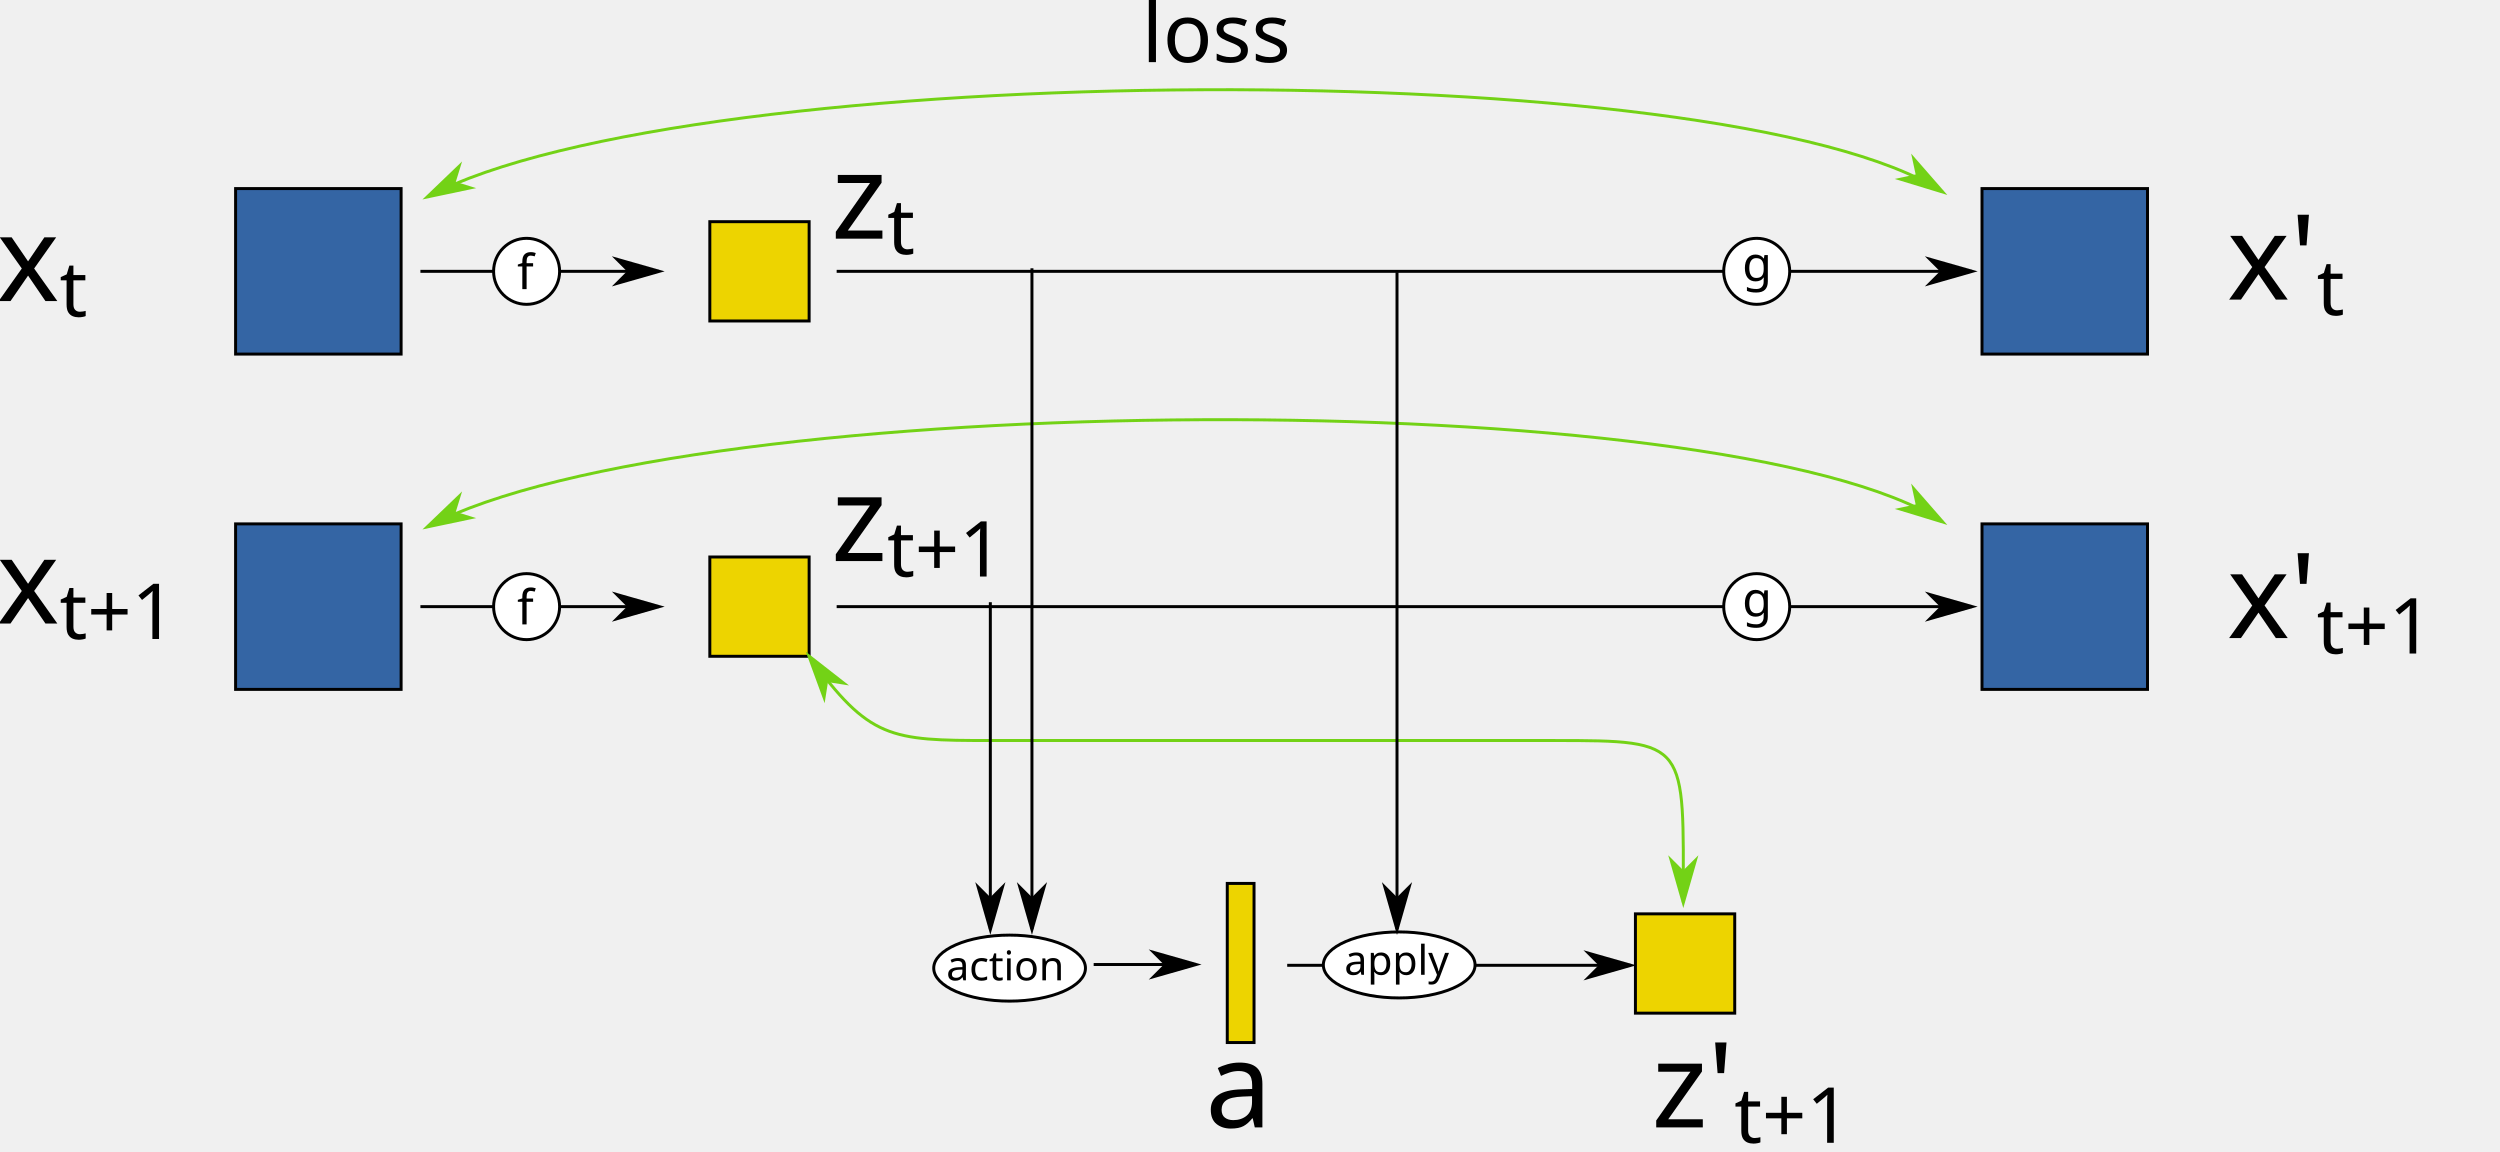
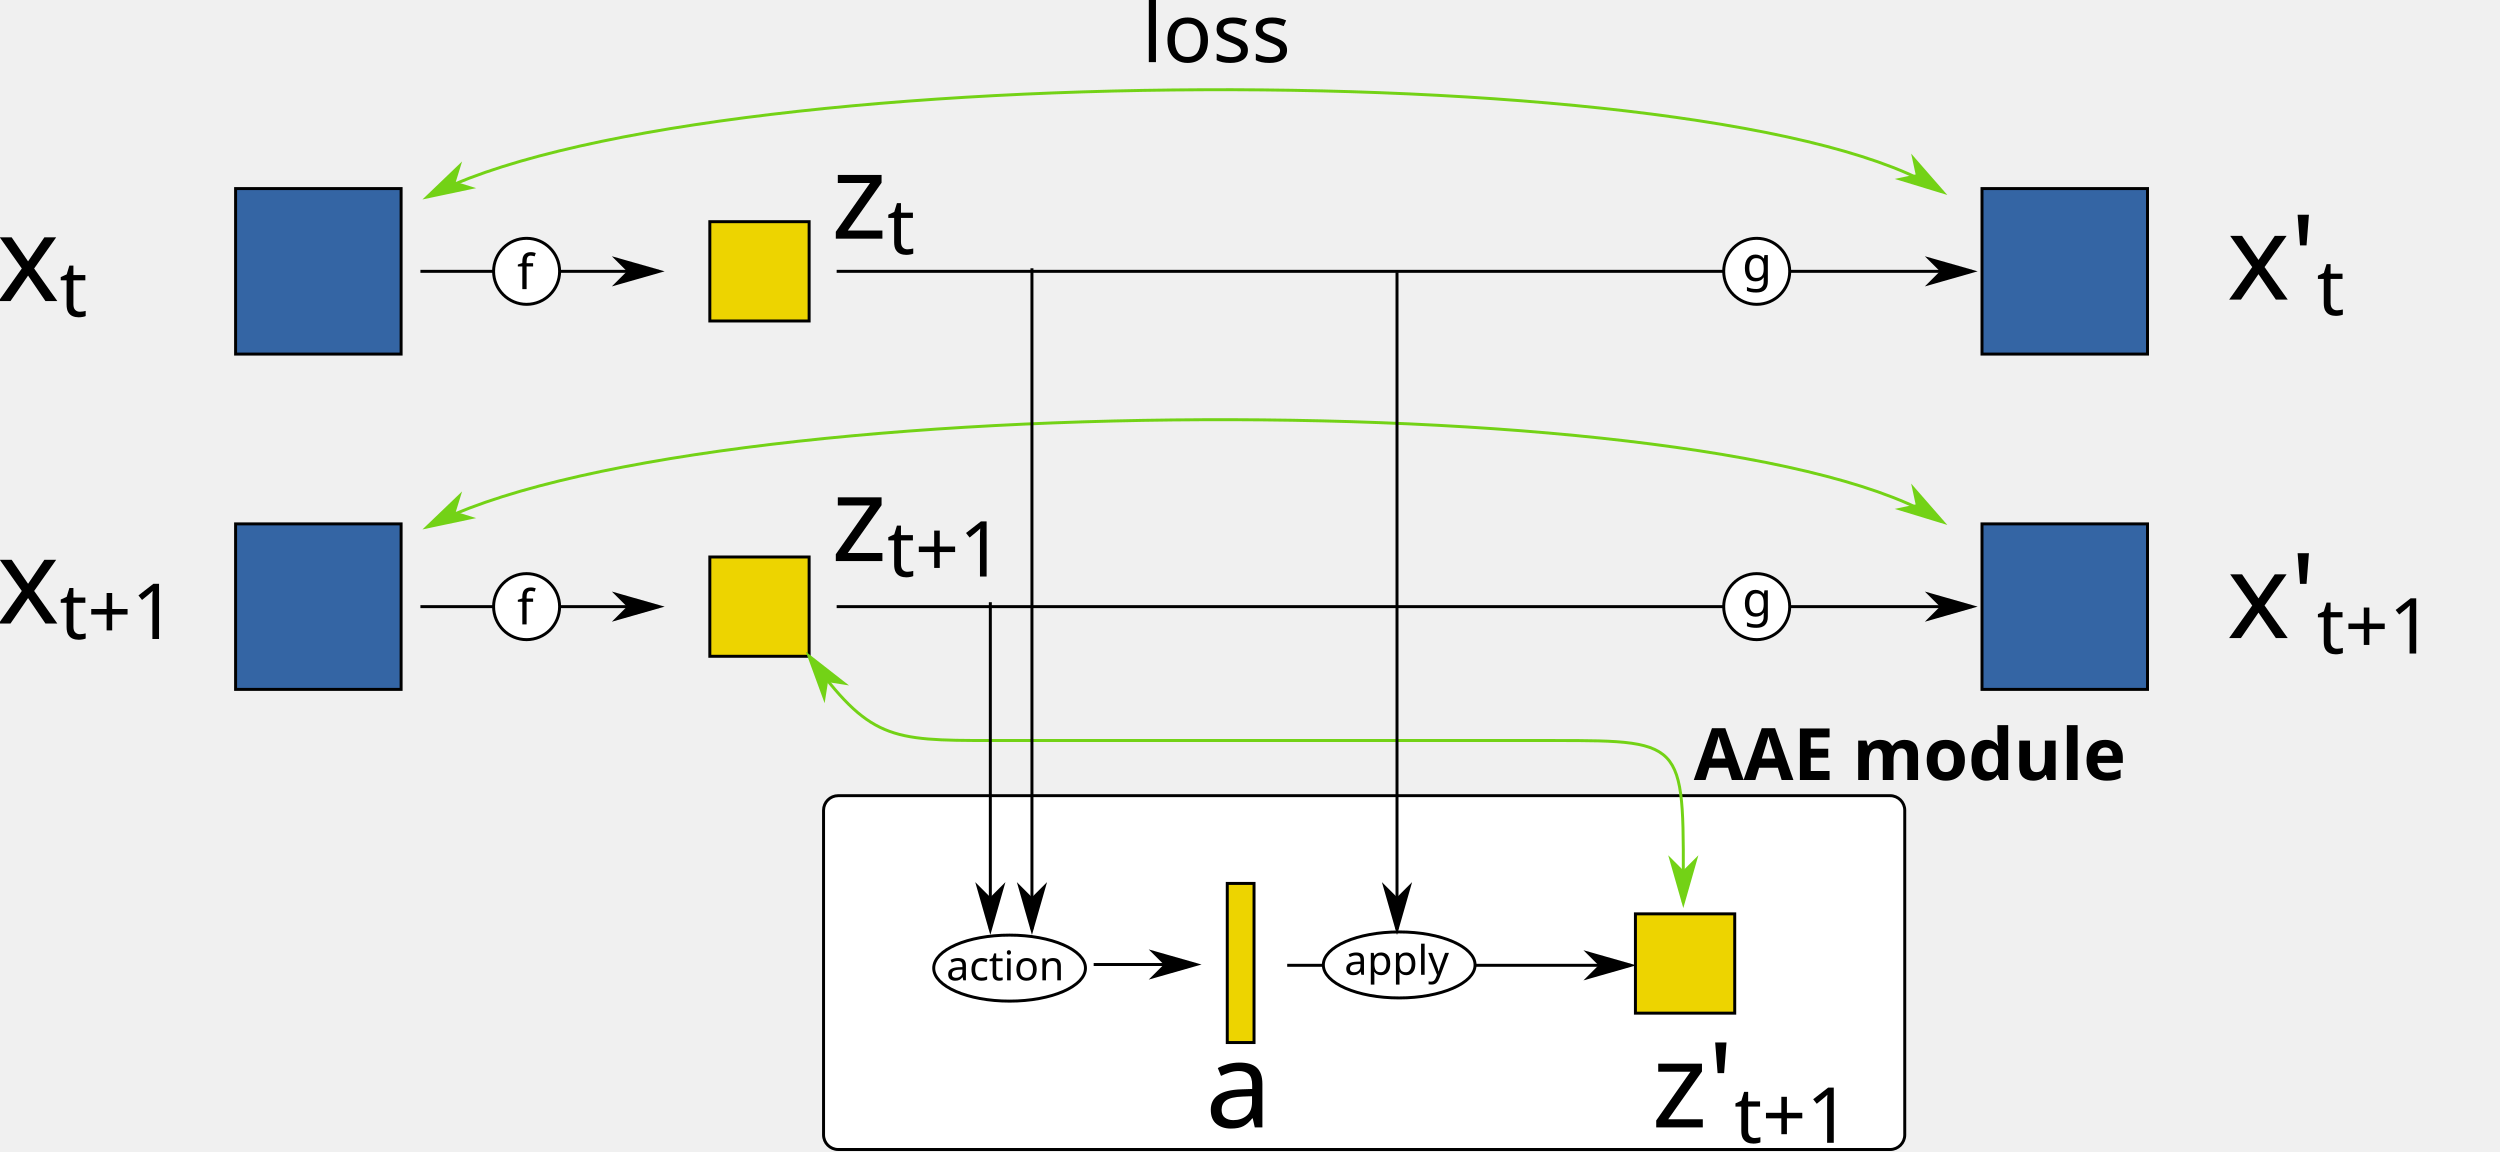
<svg xmlns="http://www.w3.org/2000/svg" width="237.342mm" height="109.286mm" viewBox="0 0 840.977 387.235" id="svg6614" version="1.1">
  <defs id="defs6616">
    <marker style="overflow:visible" id="marker10167-4" refX="0" refY="0" orient="auto">
      <path transform="matrix(-0.8,0,0,-0.8,-10,0)" style="fill:#000000;fill-opacity:1;fill-rule:evenodd;stroke:#000000;stroke-width:1pt;stroke-opacity:1" d="M 0,0 5,-5 -12.5,0 5,5 0,0 Z" id="path10169-5" />
    </marker>
    <marker orient="auto" refY="0" refX="0" id="marker6888-5-0" style="overflow:visible">
      <path id="path6890-0-6" d="M 0,0 5,-5 -12.5,0 5,5 0,0 Z" style="fill:#000000;fill-opacity:1;fill-rule:evenodd;stroke:#000000;stroke-width:1pt;stroke-opacity:1" transform="matrix(-0.8,0,0,-0.8,-10,0)" />
    </marker>
    <marker orient="auto" refY="0" refX="0" id="marker6888-6" style="overflow:visible">
      <path id="path6890-1" d="M 0,0 5,-5 -12.5,0 5,5 0,0 Z" style="fill:#000000;fill-opacity:1;fill-rule:evenodd;stroke:#000000;stroke-width:1pt;stroke-opacity:1" transform="matrix(-0.8,0,0,-0.8,-10,0)" />
    </marker>
    <marker orient="auto" refY="0" refX="0" id="marker6888-5" style="overflow:visible">
      <path id="path6890-0" d="M 0,0 5,-5 -12.5,0 5,5 0,0 Z" style="fill:#000000;fill-opacity:1;fill-rule:evenodd;stroke:#000000;stroke-width:1pt;stroke-opacity:1" transform="matrix(-0.8,0,0,-0.8,-10,0)" />
    </marker>
    <marker style="overflow:visible" id="marker10167" refX="0" refY="0" orient="auto">
      <path transform="matrix(-0.8,0,0,-0.8,-10,0)" style="fill:#000000;fill-opacity:1;fill-rule:evenodd;stroke:#000000;stroke-width:1pt;stroke-opacity:1" d="M 0,0 5,-5 -12.5,0 5,5 0,0 Z" id="path10169" />
    </marker>
    <marker orient="auto" refY="0" refX="0" id="marker43100" style="overflow:visible">
      <path id="path43102" d="M 0,0 5,-5 -12.5,0 5,5 0,0 Z" style="fill:#73d216;fill-opacity:1;fill-rule:evenodd;stroke:#73d216;stroke-width:1pt;stroke-opacity:1" transform="matrix(-0.8,0,0,-0.8,-10,0)" />
    </marker>
    <marker style="overflow:visible" id="marker43917" refX="0" refY="0" orient="auto">
      <path transform="matrix(-0.8,0,0,-0.8,-10,0)" style="fill:#000000;fill-opacity:1;fill-rule:evenodd;stroke:#000000;stroke-width:1pt;stroke-opacity:1" d="M 0,0 5,-5 -12.5,0 5,5 0,0 Z" id="path43919" />
    </marker>
    <marker style="overflow:visible" id="marker43526" refX="0" refY="0" orient="auto">
      <path transform="matrix(-0.8,0,0,-0.8,-10,0)" style="fill:#000000;fill-opacity:1;fill-rule:evenodd;stroke:#000000;stroke-width:1pt;stroke-opacity:1" d="M 0,0 5,-5 -12.5,0 5,5 0,0 Z" id="path43528" />
    </marker>
    <marker style="overflow:visible" id="marker44314" refX="0" refY="0" orient="auto">
      <path transform="matrix(-0.8,0,0,-0.8,-10,0)" style="fill:#000000;fill-opacity:1;fill-rule:evenodd;stroke:#000000;stroke-width:1pt;stroke-opacity:1" d="M 0,0 5,-5 -12.5,0 5,5 0,0 Z" id="path44316" />
    </marker>
    <marker orient="auto" refY="0" refX="0" id="Arrow1Lstart" style="overflow:visible">
      <path id="path4263" d="M 0,0 5,-5 -12.5,0 5,5 0,0 Z" style="fill:#73d216;fill-opacity:1;fill-rule:evenodd;stroke:#73d216;stroke-width:1pt;stroke-opacity:1" transform="matrix(0.8,0,0,0.8,10,0)" />
    </marker>
    <marker style="overflow:visible" id="marker6160" refX="0" refY="0" orient="auto">
      <path transform="matrix(-0.8,0,0,-0.8,-10,0)" style="fill:#73d216;fill-opacity:1;fill-rule:evenodd;stroke:#73d216;stroke-width:1pt;stroke-opacity:1" d="M 0,0 5,-5 -12.5,0 5,5 0,0 Z" id="path6162" />
    </marker>
    <marker orient="auto" refY="0" refX="0" id="Arrow1Lend-1" style="overflow:visible">
      <path id="path4266-8" d="M 0,0 5,-5 -12.5,0 5,5 0,0 Z" style="fill:#000000;fill-opacity:1;fill-rule:evenodd;stroke:#000000;stroke-width:1pt;stroke-opacity:1" transform="matrix(-0.8,0,0,-0.8,-10,0)" />
    </marker>
    <marker orient="auto" refY="0" refX="0" id="Arrow1Lend" style="overflow:visible">
      <path id="path4266" d="M 0,0 5,-5 -12.5,0 5,5 0,0 Z" style="fill:#000000;fill-opacity:1;fill-rule:evenodd;stroke:#000000;stroke-width:1pt;stroke-opacity:1" transform="matrix(-0.8,0,0,-0.8,-10,0)" />
    </marker>
    <marker style="overflow:visible" id="marker10167-47" refX="0" refY="0" orient="auto">
      <path transform="matrix(-0.8,0,0,-0.8,-10,0)" style="fill:#000000;fill-opacity:1;fill-rule:evenodd;stroke:#000000;stroke-width:1pt;stroke-opacity:1" d="M 0,0 5,-5 -12.5,0 5,5 0,0 Z" id="path10169-4" />
    </marker>
    <marker orient="auto" refY="0" refX="0" id="Arrow1Lend-3" style="overflow:visible">
      <path id="path4266-6" d="M 0,0 5,-5 -12.5,0 5,5 0,0 Z" style="fill:#000000;fill-opacity:1;fill-rule:evenodd;stroke:#000000;stroke-width:1pt;stroke-opacity:1" transform="matrix(-0.8,0,0,-0.8,-10,0)" />
    </marker>
    <marker orient="auto" refY="0" refX="0" id="Arrow1Lend-3-5" style="overflow:visible">
      <path id="path4266-6-3" d="M 0,0 5,-5 -12.5,0 5,5 0,0 Z" style="fill:#000000;fill-opacity:1;fill-rule:evenodd;stroke:#000000;stroke-width:1pt;stroke-opacity:1" transform="matrix(-0.8,0,0,-0.8,-10,0)" />
    </marker>
    <marker style="overflow:visible" id="marker44314-9" refX="0" refY="0" orient="auto">
      <path transform="matrix(-0.8,0,0,-0.8,-10,0)" style="fill:#000000;fill-opacity:1;fill-rule:evenodd;stroke:#000000;stroke-width:1pt;stroke-opacity:1" d="M 0,0 5,-5 -12.5,0 5,5 0,0 Z" id="path44316-3" />
    </marker>
    <marker style="overflow:visible" id="marker44314-0" refX="0" refY="0" orient="auto">
      <path transform="matrix(-0.8,0,0,-0.8,-10,0)" style="fill:#000000;fill-opacity:1;fill-rule:evenodd;stroke:#000000;stroke-width:1pt;stroke-opacity:1" d="M 0,0 5,-5 -12.5,0 5,5 0,0 Z" id="path44316-6" />
    </marker>
    <marker style="overflow:visible" id="marker43917-6" refX="0" refY="0" orient="auto">
      <path transform="matrix(-0.8,0,0,-0.8,-10,0)" style="fill:#000000;fill-opacity:1;fill-rule:evenodd;stroke:#000000;stroke-width:1pt;stroke-opacity:1" d="M 0,0 5,-5 -12.5,0 5,5 0,0 Z" id="path43919-1" />
    </marker>
    <marker orient="auto" refY="0" refX="0" id="Arrow1Lstart-1" style="overflow:visible">
      <path id="path4263-9" d="M 0,0 5,-5 -12.5,0 5,5 0,0 Z" style="fill:#73d216;fill-opacity:1;fill-rule:evenodd;stroke:#73d216;stroke-width:1pt;stroke-opacity:1" transform="matrix(0.8,0,0,0.8,10,0)" />
    </marker>
    <marker style="overflow:visible" id="marker6160-4" refX="0" refY="0" orient="auto">
      <path transform="matrix(-0.8,0,0,-0.8,-10,0)" style="fill:#73d216;fill-opacity:1;fill-rule:evenodd;stroke:#73d216;stroke-width:1pt;stroke-opacity:1" d="M 0,0 5,-5 -12.5,0 5,5 0,0 Z" id="path6162-7" />
    </marker>
    <marker orient="auto" refY="0" refX="0" id="Arrow1Lstart-0-3" style="overflow:visible">
      <path id="path4263-3-6" d="M 0,0 5,-5 -12.5,0 5,5 Z" style="fill:#73d216;fill-opacity:1;fill-rule:evenodd;stroke:#73d216;stroke-width:1pt;stroke-opacity:1" transform="matrix(0.8,0,0,0.8,10,0)" />
    </marker>
    <marker style="overflow:visible" id="marker6160-6-7" refX="0" refY="0" orient="auto">
      <path transform="matrix(-0.8,0,0,-0.8,-10,0)" style="fill:#73d216;fill-opacity:1;fill-rule:evenodd;stroke:#73d216;stroke-width:1pt;stroke-opacity:1" d="M 0,0 5,-5 -12.5,0 5,5 Z" id="path6162-1-5" />
    </marker>
    <marker style="overflow:visible" id="marker44314-0-3" refX="0" refY="0" orient="auto">
      <path transform="matrix(-0.8,0,0,-0.8,-10,0)" style="fill:#000000;fill-opacity:1;fill-rule:evenodd;stroke:#000000;stroke-width:1pt;stroke-opacity:1" d="M 0,0 5,-5 -12.5,0 5,5 Z" id="path44316-6-6" />
    </marker>
    <marker style="overflow:visible" id="marker43917-7" refX="0" refY="0" orient="auto">
      <path transform="matrix(-0.8,0,0,-0.8,-10,0)" style="fill:#000000;fill-opacity:1;fill-rule:evenodd;stroke:#000000;stroke-width:1pt;stroke-opacity:1" d="M 0,0 5,-5 -12.5,0 5,5 Z" id="path43919-5" />
    </marker>
    <marker style="overflow:visible" id="marker43917-6-3" refX="0" refY="0" orient="auto">
      <path transform="matrix(-0.8,0,0,-0.8,-10,0)" style="fill:#000000;fill-opacity:1;fill-rule:evenodd;stroke:#000000;stroke-width:1pt;stroke-opacity:1" d="M 0,0 5,-5 -12.5,0 5,5 Z" id="path43919-1-5" />
    </marker>
    <marker style="overflow:visible" id="marker44314-0-2" refX="0" refY="0" orient="auto">
      <path transform="matrix(-0.8,0,0,-0.8,-10,0)" style="fill:#000000;fill-opacity:1;fill-rule:evenodd;stroke:#000000;stroke-width:1pt;stroke-opacity:1" d="M 0,0 5,-5 -12.5,0 5,5 Z" id="path44316-6-9" />
    </marker>
    <marker style="overflow:visible" id="marker44314-6" refX="0" refY="0" orient="auto">
      <path transform="matrix(-0.8,0,0,-0.8,-10,0)" style="fill:#000000;fill-opacity:1;fill-rule:evenodd;stroke:#000000;stroke-width:1pt;stroke-opacity:1" d="M 0,0 5,-5 -12.5,0 5,5 Z" id="path44316-2" />
    </marker>
    <marker style="overflow:visible" id="marker44314-9-9" refX="0" refY="0" orient="auto">
      <path transform="matrix(-0.8,0,0,-0.8,-10,0)" style="fill:#000000;fill-opacity:1;fill-rule:evenodd;stroke:#000000;stroke-width:1pt;stroke-opacity:1" d="M 0,0 5,-5 -12.5,0 5,5 Z" id="path44316-3-1" />
    </marker>
  </defs>
  <g id="layer1" transform="translate(71.0661,-87.30955)">
+     <rect style="fill:#ffffff;stroke:#000000;stroke-width:1px;stop-color:#000000" id="rect1129" width="363.705" height="119.025" x="205.968" y="354.967" ry="4.93" />
    <path style="fill:none;fill-rule:evenodd;stroke:#000000;stroke-width:1px;stroke-linecap:butt;stroke-linejoin:miter;stroke-opacity:1;marker-end:url(#Arrow1Lend-3)" d="m 210.377,178.583 381.887,0" id="path3457-7" />
    <rect style="fill:#3465a4;fill-rule:evenodd;stroke:#000000;stroke-width:1px;stroke-linecap:butt;stroke-linejoin:miter;stroke-opacity:1" id="rect3336" width="55.673" height="55.673" x="8.187" y="150.746" />
    <text xml:space="preserve" style="font-style:normal;font-weight:normal;line-height:0%;font-family:sans-serif;letter-spacing:0px;word-spacing:0px;fill:#000000;fill-opacity:1;stroke:none;stroke-width:1px;stroke-linecap:butt;stroke-linejoin:miter;stroke-opacity:1" x="-72.218" y="188.587" id="text3338">
      <tspan id="tspan3340" x="-72.218" y="188.587" style="font-size:40px;line-height:1.25">x<tspan style="font-size:65%;baseline-shift:sub" id="tspan3342">t</tspan>
      </tspan>
    </text>
    <rect style="fill:#3465a4;fill-rule:evenodd;stroke:#000000;stroke-width:1px;stroke-linecap:butt;stroke-linejoin:miter;stroke-opacity:1" id="rect3336-3" width="55.673" height="55.673" x="8.187" y="263.541" />
    <text xml:space="preserve" style="font-style:normal;font-weight:normal;line-height:0%;font-family:sans-serif;letter-spacing:0px;word-spacing:0px;fill:#000000;fill-opacity:1;stroke:none;stroke-width:1px;stroke-linecap:butt;stroke-linejoin:miter;stroke-opacity:1" x="-72.218" y="297.057" id="text3338-6">
      <tspan id="tspan3340-7" x="-72.218" y="297.057" style="font-size:40px;line-height:1.25">x<tspan style="font-size:65%;baseline-shift:sub" id="tspan3342-5">t+1</tspan>
      </tspan>
    </text>
    <rect style="fill:#edd400;fill-rule:evenodd;stroke:#000000;stroke-width:1px;stroke-linecap:butt;stroke-linejoin:miter;stroke-opacity:1" id="rect3368" width="33.404" height="33.404" x="167.712" y="161.881" />
    <text xml:space="preserve" style="font-style:normal;font-weight:normal;line-height:0%;font-family:sans-serif;letter-spacing:0px;word-spacing:0px;fill:#000000;fill-opacity:1;stroke:none;stroke-width:1px;stroke-linecap:butt;stroke-linejoin:miter;stroke-opacity:1" x="208.53" y="167.587" id="text3370">
      <tspan id="tspan3372" x="208.53" y="167.587" style="font-size:40px;line-height:1.25">z<tspan style="font-size:65%;baseline-shift:sub" id="tspan3397">t</tspan>
      </tspan>
    </text>
    <rect style="fill:#edd400;fill-rule:evenodd;stroke:#000000;stroke-width:1px;stroke-linecap:butt;stroke-linejoin:miter;stroke-opacity:1" id="rect3368-3" width="33.404" height="33.404" x="167.712" y="274.675" />
    <text xml:space="preserve" style="font-style:normal;font-weight:normal;line-height:0%;font-family:sans-serif;letter-spacing:0px;word-spacing:0px;fill:#000000;fill-opacity:1;stroke:none;stroke-width:1px;stroke-linecap:butt;stroke-linejoin:miter;stroke-opacity:1" x="208.53" y="276.057" id="text3370-5">
      <tspan id="tspan3372-6" x="208.53" y="276.057" style="font-size:40px;line-height:1.25">z<tspan style="font-size:65%;baseline-shift:sub" id="tspan3395">t+1</tspan>
      </tspan>
    </text>
    <rect style="fill:#3465a4;fill-rule:evenodd;stroke:#000000;stroke-width:1px;stroke-linecap:butt;stroke-linejoin:miter;stroke-opacity:1" id="rect3336-2" width="55.673" height="55.673" x="595.662" y="150.746" />
    <text xml:space="preserve" style="font-style:normal;font-weight:normal;line-height:0%;font-family:sans-serif;letter-spacing:0px;word-spacing:0px;fill:#000000;fill-opacity:1;stroke:none;stroke-width:1px;stroke-linecap:butt;stroke-linejoin:miter;stroke-opacity:1" x="678.073" y="301.957" id="text3338-9">
      <tspan id="tspan3340-1" x="678.073" y="301.957" style="font-size:40px;line-height:1.25">x'<tspan style="font-size:65%;baseline-shift:sub" id="tspan3342-2">t+1</tspan>
      </tspan>
    </text>
    <rect style="fill:#3465a4;fill-rule:evenodd;stroke:#000000;stroke-width:1px;stroke-linecap:butt;stroke-linejoin:miter;stroke-opacity:1" id="rect3336-3-7" width="55.673" height="55.673" x="595.662" y="263.541" />
    <text xml:space="preserve" style="font-style:normal;font-weight:normal;line-height:0%;font-family:sans-serif;letter-spacing:0px;word-spacing:0px;fill:#000000;fill-opacity:1;stroke:none;stroke-width:1px;stroke-linecap:butt;stroke-linejoin:miter;stroke-opacity:1" x="678.073" y="188.104" id="text3338-6-0">
      <tspan id="tspan3340-7-9" x="678.073" y="188.104" style="font-size:40px;line-height:1.25">x'<tspan style="font-size:65%;baseline-shift:sub" id="tspan3342-5-3">t</tspan>
      </tspan>
    </text>
    <path style="fill:none;fill-rule:evenodd;stroke:#000000;stroke-width:1px;stroke-linecap:butt;stroke-linejoin:miter;stroke-opacity:1;marker-end:url(#Arrow1Lend)" d="m 70.356,178.583 80.226,0" id="path3457" />
    <path style="fill:none;fill-rule:evenodd;stroke:#000000;stroke-width:1px;stroke-linecap:butt;stroke-linejoin:miter;stroke-opacity:1;marker-end:url(#Arrow1Lend-1)" d="m 70.356,291.377 80.226,0" id="path3457-2" />
    <g id="g25911" transform="translate(0,-3.372848)">
      <circle r="11.103" cy="181.956" cx="106.077" id="path5822" style="color:#000000;clip-rule:nonzero;display:inline;overflow:visible;visibility:visible;opacity:1;isolation:auto;mix-blend-mode:normal;color-interpolation:sRGB;color-interpolation-filters:linearRGB;solid-color:#000000;solid-opacity:1;fill:#ffffff;fill-opacity:1;fill-rule:evenodd;stroke:#000000;stroke-width:1px;stroke-linecap:butt;stroke-linejoin:miter;stroke-miterlimit:4;stroke-dasharray:none;stroke-dashoffset:0;stroke-opacity:1;color-rendering:auto;image-rendering:auto;shape-rendering:auto;text-rendering:auto;enable-background:accumulate" />
      <text id="text5160" y="187.932" x="102.875" style="font-style:normal;font-weight:normal;line-height:0%;font-family:sans-serif;letter-spacing:0px;word-spacing:0px;fill:#000000;fill-opacity:1;stroke:none;stroke-width:1px;stroke-linecap:butt;stroke-linejoin:miter;stroke-opacity:1" xml:space="preserve">
        <tspan y="187.932" x="102.875" id="tspan5162" style="font-size:16.25px;line-height:1.25">f</tspan>
      </text>
    </g>
    <g id="g25916" transform="translate(59.67577,-2.490097)">
      <circle r="11.103" cy="181.073" cx="460.199" id="path5822-4" style="color:#000000;clip-rule:nonzero;display:inline;overflow:visible;visibility:visible;opacity:1;isolation:auto;mix-blend-mode:normal;color-interpolation:sRGB;color-interpolation-filters:linearRGB;solid-color:#000000;solid-opacity:1;fill:#ffffff;fill-opacity:1;fill-rule:evenodd;stroke:#000000;stroke-width:1px;stroke-linecap:butt;stroke-linejoin:miter;stroke-miterlimit:4;stroke-dasharray:none;stroke-dashoffset:0;stroke-opacity:1;color-rendering:auto;image-rendering:auto;shape-rendering:auto;text-rendering:auto;enable-background:accumulate" />
      <text id="text5160-2" y="184.3" x="455.331" style="font-style:normal;font-weight:normal;line-height:0%;font-family:sans-serif;letter-spacing:0px;word-spacing:0px;fill:#000000;fill-opacity:1;stroke:none;stroke-width:1px;stroke-linecap:butt;stroke-linejoin:miter;stroke-opacity:1" xml:space="preserve">
        <tspan y="184.3" x="455.331" id="tspan5162-3" style="font-size:16.25px;line-height:1.25">g</tspan>
      </text>
    </g>
    <g id="g25921" transform="translate(0,-118.4511)">
      <circle r="11.103" cy="409.828" cx="106.077" id="path5822-7" style="color:#000000;clip-rule:nonzero;display:inline;overflow:visible;visibility:visible;opacity:1;isolation:auto;mix-blend-mode:normal;color-interpolation:sRGB;color-interpolation-filters:linearRGB;solid-color:#000000;solid-opacity:1;fill:#ffffff;fill-opacity:1;fill-rule:evenodd;stroke:#000000;stroke-width:1px;stroke-linecap:butt;stroke-linejoin:miter;stroke-miterlimit:4;stroke-dasharray:none;stroke-dashoffset:0;stroke-opacity:1;color-rendering:auto;image-rendering:auto;shape-rendering:auto;text-rendering:auto;enable-background:accumulate" />
      <text id="text5160-8" y="415.805" x="102.875" style="font-style:normal;font-weight:normal;line-height:0%;font-family:sans-serif;letter-spacing:0px;word-spacing:0px;fill:#000000;fill-opacity:1;stroke:none;stroke-width:1px;stroke-linecap:butt;stroke-linejoin:miter;stroke-opacity:1" xml:space="preserve">
        <tspan y="415.805" x="102.875" id="tspan5162-4" style="font-size:16.25px;line-height:1.25">f</tspan>
      </text>
    </g>
    <path style="fill:none;fill-rule:evenodd;stroke:#73d216;stroke-width:1px;stroke-linecap:butt;stroke-linejoin:miter;stroke-opacity:1;marker-start:url(#Arrow1Lstart);marker-end:url(#marker6160)" d="M 72.757,153.501 C 161.232,106.735 509.687,104.818 582.367,151.846" id="path7288" />
    <path style="color:#000000;clip-rule:nonzero;display:inline;overflow:visible;visibility:visible;opacity:1;isolation:auto;mix-blend-mode:normal;color-interpolation:sRGB;color-interpolation-filters:linearRGB;solid-color:#000000;solid-opacity:1;fill:none;fill-opacity:1;fill-rule:evenodd;stroke:#000000;stroke-width:1px;stroke-linecap:butt;stroke-linejoin:miter;stroke-miterlimit:4;stroke-dasharray:none;stroke-dashoffset:0;stroke-opacity:1;marker-end:url(#marker43526);color-rendering:auto;image-rendering:auto;shape-rendering:auto;text-rendering:auto;enable-background:accumulate" d="m 296.832,411.763 34.354,0" id="path5715-5-2-4" />
    <path style="color:#000000;clip-rule:nonzero;display:inline;overflow:visible;visibility:visible;opacity:1;isolation:auto;mix-blend-mode:normal;color-interpolation:sRGB;color-interpolation-filters:linearRGB;solid-color:#000000;solid-opacity:1;fill:#edd400;fill-opacity:1;fill-rule:evenodd;stroke:#000000;stroke-width:1px;stroke-linecap:butt;stroke-linejoin:miter;stroke-miterlimit:4;stroke-dasharray:none;stroke-dashoffset:0;stroke-opacity:1;color-rendering:auto;image-rendering:auto;shape-rendering:auto;text-rendering:auto;enable-background:accumulate" d="m 341.775,384.484 9.003,0 0,53.529 -9.003,0 z" id="rect5255-6-3" />
    <text xml:space="preserve" style="font-style:normal;font-weight:normal;line-height:0%;font-family:sans-serif;letter-spacing:0px;word-spacing:0px;fill:#000000;fill-opacity:1;stroke:none;stroke-width:1px;stroke-linecap:butt;stroke-linejoin:miter;stroke-opacity:1" x="334.388" y="466.545" id="text5257-4-1">
      <tspan id="tspan5259-6-4" x="334.388" y="466.545" style="font-size:40px;line-height:1.25">a</tspan>
    </text>
    <ellipse style="color:#000000;clip-rule:nonzero;display:inline;overflow:visible;visibility:visible;opacity:1;isolation:auto;mix-blend-mode:normal;color-interpolation:sRGB;color-interpolation-filters:linearRGB;solid-color:#000000;solid-opacity:1;fill:#ffffff;fill-opacity:1;fill-rule:evenodd;stroke:#000000;stroke-width:1px;stroke-linecap:butt;stroke-linejoin:miter;stroke-miterlimit:4;stroke-dasharray:none;stroke-dashoffset:0;stroke-opacity:1;color-rendering:auto;image-rendering:auto;shape-rendering:auto;text-rendering:auto;enable-background:accumulate" id="path5822-4-6-6-4" cx="268.552" cy="412.976" rx="25.521" ry="11.103" />
    <text xml:space="preserve" style="font-style:normal;font-weight:normal;line-height:0%;font-family:sans-serif;letter-spacing:0px;word-spacing:0px;fill:#000000;fill-opacity:1;stroke:none;stroke-width:1px;stroke-linecap:butt;stroke-linejoin:miter;stroke-opacity:1" x="247.265" y="417.08" id="text5531-2-2">
      <tspan id="tspan5533-84-2" x="247.265" y="417.08" style="font-size:13.75px;line-height:1.25">action</tspan>
    </text>
    <path style="fill:none;fill-rule:evenodd;stroke:#000000;stroke-width:1px;stroke-linecap:butt;stroke-linejoin:miter;stroke-opacity:1;marker-end:url(#Arrow1Lend-3-5)" d="m 210.377,291.377 381.887,0" id="path3457-7-5" />
    <g id="g25926" transform="translate(59.67577,-120.7073)">
      <circle r="11.103" cy="412.084" cx="460.199" id="path5822-4-6" style="color:#000000;clip-rule:nonzero;display:inline;overflow:visible;visibility:visible;opacity:1;isolation:auto;mix-blend-mode:normal;color-interpolation:sRGB;color-interpolation-filters:linearRGB;solid-color:#000000;solid-opacity:1;fill:#ffffff;fill-opacity:1;fill-rule:evenodd;stroke:#000000;stroke-width:1px;stroke-linecap:butt;stroke-linejoin:miter;stroke-miterlimit:4;stroke-dasharray:none;stroke-dashoffset:0;stroke-opacity:1;color-rendering:auto;image-rendering:auto;shape-rendering:auto;text-rendering:auto;enable-background:accumulate" />
      <text id="text5160-2-2" y="415.311" x="455.331" style="font-style:normal;font-weight:normal;line-height:0%;font-family:sans-serif;letter-spacing:0px;word-spacing:0px;fill:#000000;fill-opacity:1;stroke:none;stroke-width:1px;stroke-linecap:butt;stroke-linejoin:miter;stroke-opacity:1" xml:space="preserve">
        <tspan y="415.311" x="455.331" id="tspan5162-3-91" style="font-size:16.25px;line-height:1.25">g</tspan>
      </text>
    </g>
    <text xml:space="preserve" style="color:#000000;font-style:normal;font-variant:normal;font-weight:normal;font-stretch:normal;line-height:0%;font-family:'Noto Sans';-inkscape-font-specification:'Noto Sans';text-align:center;text-anchor:middle;clip-rule:nonzero;display:inline;overflow:visible;visibility:visible;opacity:1;isolation:auto;mix-blend-mode:normal;color-interpolation:sRGB;color-interpolation-filters:linearRGB;solid-color:#000000;solid-opacity:1;fill:#000000;fill-opacity:1;fill-rule:evenodd;stroke:none;stroke-width:1;stroke-linecap:butt;stroke-linejoin:miter;stroke-miterlimit:4;stroke-dasharray:none;stroke-dashoffset:0;stroke-opacity:1;color-rendering:auto;image-rendering:auto;shape-rendering:auto;text-rendering:auto;enable-background:accumulate" x="345.879" y="108.203" id="text15954">
      <tspan id="tspan15956" x="345.879" y="108.203" style="font-size:27.5px;line-height:1.25">loss</tspan>
    </text>
    <path style="fill:none;fill-rule:evenodd;stroke:#73d216;stroke-width:1px;stroke-linecap:butt;stroke-linejoin:miter;stroke-opacity:1;marker-start:url(#Arrow1Lstart-1);marker-end:url(#marker6160-4)" d="M 72.757,264.501 C 161.232,217.735 509.687,215.818 582.367,262.846" id="path7288-8" />
    <path style="color:#000000;clip-rule:nonzero;display:inline;overflow:visible;visibility:visible;opacity:1;isolation:auto;mix-blend-mode:normal;color-interpolation:sRGB;color-interpolation-filters:linearRGB;solid-color:#000000;solid-opacity:1;fill:none;fill-opacity:1;fill-rule:evenodd;stroke:#000000;stroke-width:1px;stroke-linecap:butt;stroke-linejoin:miter;stroke-miterlimit:4;stroke-dasharray:none;stroke-dashoffset:0;stroke-opacity:1;marker-end:url(#marker43917-7);color-rendering:auto;image-rendering:auto;shape-rendering:auto;text-rendering:auto;enable-background:accumulate" d="M 361.936,412.03 H 477.425" id="path5715-5-6" />
    <path style="color:#000000;clip-rule:nonzero;display:inline;overflow:visible;visibility:visible;opacity:1;isolation:auto;mix-blend-mode:normal;color-interpolation:sRGB;color-interpolation-filters:linearRGB;solid-color:#000000;solid-opacity:1;fill:#edd400;fill-opacity:1;fill-rule:evenodd;stroke:#000000;stroke-width:1px;stroke-linecap:butt;stroke-linejoin:miter;stroke-miterlimit:4;stroke-dasharray:none;stroke-dashoffset:0;stroke-opacity:1;color-rendering:auto;image-rendering:auto;shape-rendering:auto;text-rendering:auto;enable-background:accumulate" d="m 479.076,394.722 h 33.404 v 33.404 h -33.404 z" id="rect3368-9-8-9" />
    <text xml:space="preserve" style="font-style:normal;font-weight:normal;font-size:12px;line-height:0%;font-family:sans-serif;letter-spacing:0px;word-spacing:0px;fill:#000000;fill-opacity:1;stroke:none;stroke-width:1px;stroke-linecap:butt;stroke-linejoin:miter;stroke-opacity:1" x="484.506" y="466.545" id="text3370-5-7-6-2">
      <tspan id="tspan3372-6-6-2-8" x="484.506" y="466.545" style="font-size:40px;line-height:1.25;stroke-width:1px">z'<tspan style="font-size:26px;baseline-shift:sub;stroke-width:1px" id="tspan3395-5-9-8">t+1</tspan>
      </tspan>
    </text>
    <path style="fill:none;fill-rule:evenodd;stroke:#73d216;stroke-width:1px;stroke-linecap:butt;stroke-linejoin:miter;stroke-opacity:1;marker-start:url(#Arrow1Lstart-0-3);marker-end:url(#marker6160-6-7)" d="m 201.116,308.079 c 20.281,27.839 27.143,28.335 60.953,28.335 h 189.732 c 45.54,0 43.379,0.46 43.379,54.431" id="path7288-0-3" />
    <ellipse style="color:#000000;clip-rule:nonzero;display:inline;overflow:visible;visibility:visible;opacity:1;isolation:auto;mix-blend-mode:normal;color-interpolation:sRGB;color-interpolation-filters:linearRGB;solid-color:#000000;solid-opacity:1;fill:#ffffff;fill-opacity:1;fill-rule:evenodd;stroke:#000000;stroke-width:1px;stroke-linecap:butt;stroke-linejoin:miter;stroke-miterlimit:4;stroke-dasharray:none;stroke-dashoffset:0;stroke-opacity:1;color-rendering:auto;image-rendering:auto;shape-rendering:auto;text-rendering:auto;enable-background:accumulate" id="path5822-4-6-1-7-6" cx="399.613" cy="411.905" rx="25.521" ry="11.103" />
    <text xml:space="preserve" style="font-style:normal;font-weight:normal;font-size:12px;line-height:0%;font-family:sans-serif;letter-spacing:0px;word-spacing:0px;fill:#000000;fill-opacity:1;stroke:none;stroke-width:1px;stroke-linecap:butt;stroke-linejoin:miter;stroke-opacity:1" x="381.171" y="415.215" id="text5717-2-4">
      <tspan id="tspan5719-4-1" x="381.171" y="415.215" style="font-size:13.75px;line-height:1.25;stroke-width:1px">apply</tspan>
    </text>
    <path style="fill:none;fill-rule:evenodd;stroke:#000000;stroke-width:1;stroke-linecap:butt;stroke-linejoin:miter;stroke-miterlimit:4;stroke-dasharray:none;stroke-opacity:1;marker-end:url(#marker44314-6)" d="M 262.072,289.887 V 399.88" id="path15958" />
    <path style="fill:none;fill-rule:evenodd;stroke:#000000;stroke-width:1;stroke-linecap:butt;stroke-linejoin:miter;stroke-miterlimit:4;stroke-dasharray:none;stroke-opacity:1;marker-end:url(#marker44314-9-9)" d="M 276.072,177.558 V 399.88" id="path15958-6" />
    <path style="fill:none;fill-rule:evenodd;stroke:#000000;stroke-width:1;stroke-linecap:butt;stroke-linejoin:miter;stroke-miterlimit:4;stroke-dasharray:none;stroke-opacity:1;marker-end:url(#marker44314-0-2)" d="M 398.875,178.875 V 399.88" id="path15958-2" />
+     <text xml:space="preserve" style="font-style:normal;font-variant:normal;font-weight:normal;font-stretch:normal;font-size:18.667px;line-height:100%;font-family:sans-serif;-inkscape-font-specification:'Noto Sans CJK JP';font-variant-ligatures:normal;font-variant-position:normal;font-variant-caps:normal;font-variant-numeric:normal;font-variant-alternates:normal;font-variant-east-asian:normal;font-feature-settings:normal;font-variation-settings:normal;text-indent:0;text-align:start;text-decoration:none;text-decoration-line:none;text-decoration-style:solid;text-decoration-color:#000000;letter-spacing:0px;word-spacing:0px;text-transform:none;writing-mode:lr-tb;direction:ltr;text-orientation:mixed;dominant-baseline:auto;baseline-shift:baseline;text-anchor:start;white-space:normal;shape-padding:0;shape-margin:0;inline-size:0;opacity:1;vector-effect:none;fill:#000000;fill-opacity:1;stroke:none;stroke-width:0.471;stroke-linecap:butt;stroke-linejoin:miter;stroke-miterlimit:4;stroke-dasharray:none;stroke-dashoffset:0;stroke-opacity:1;stop-color:#000000;stop-opacity:1" x="698.446" y="405.789" id="text1133" transform="matrix(1.300728,0,0,1.300728,-409.7837,-178.1341)">
+       <tspan id="tspan1131" x="698.446" y="405.789" style="font-weight:bold">AAE module</tspan>
+     </text>
  </g>
</svg>
